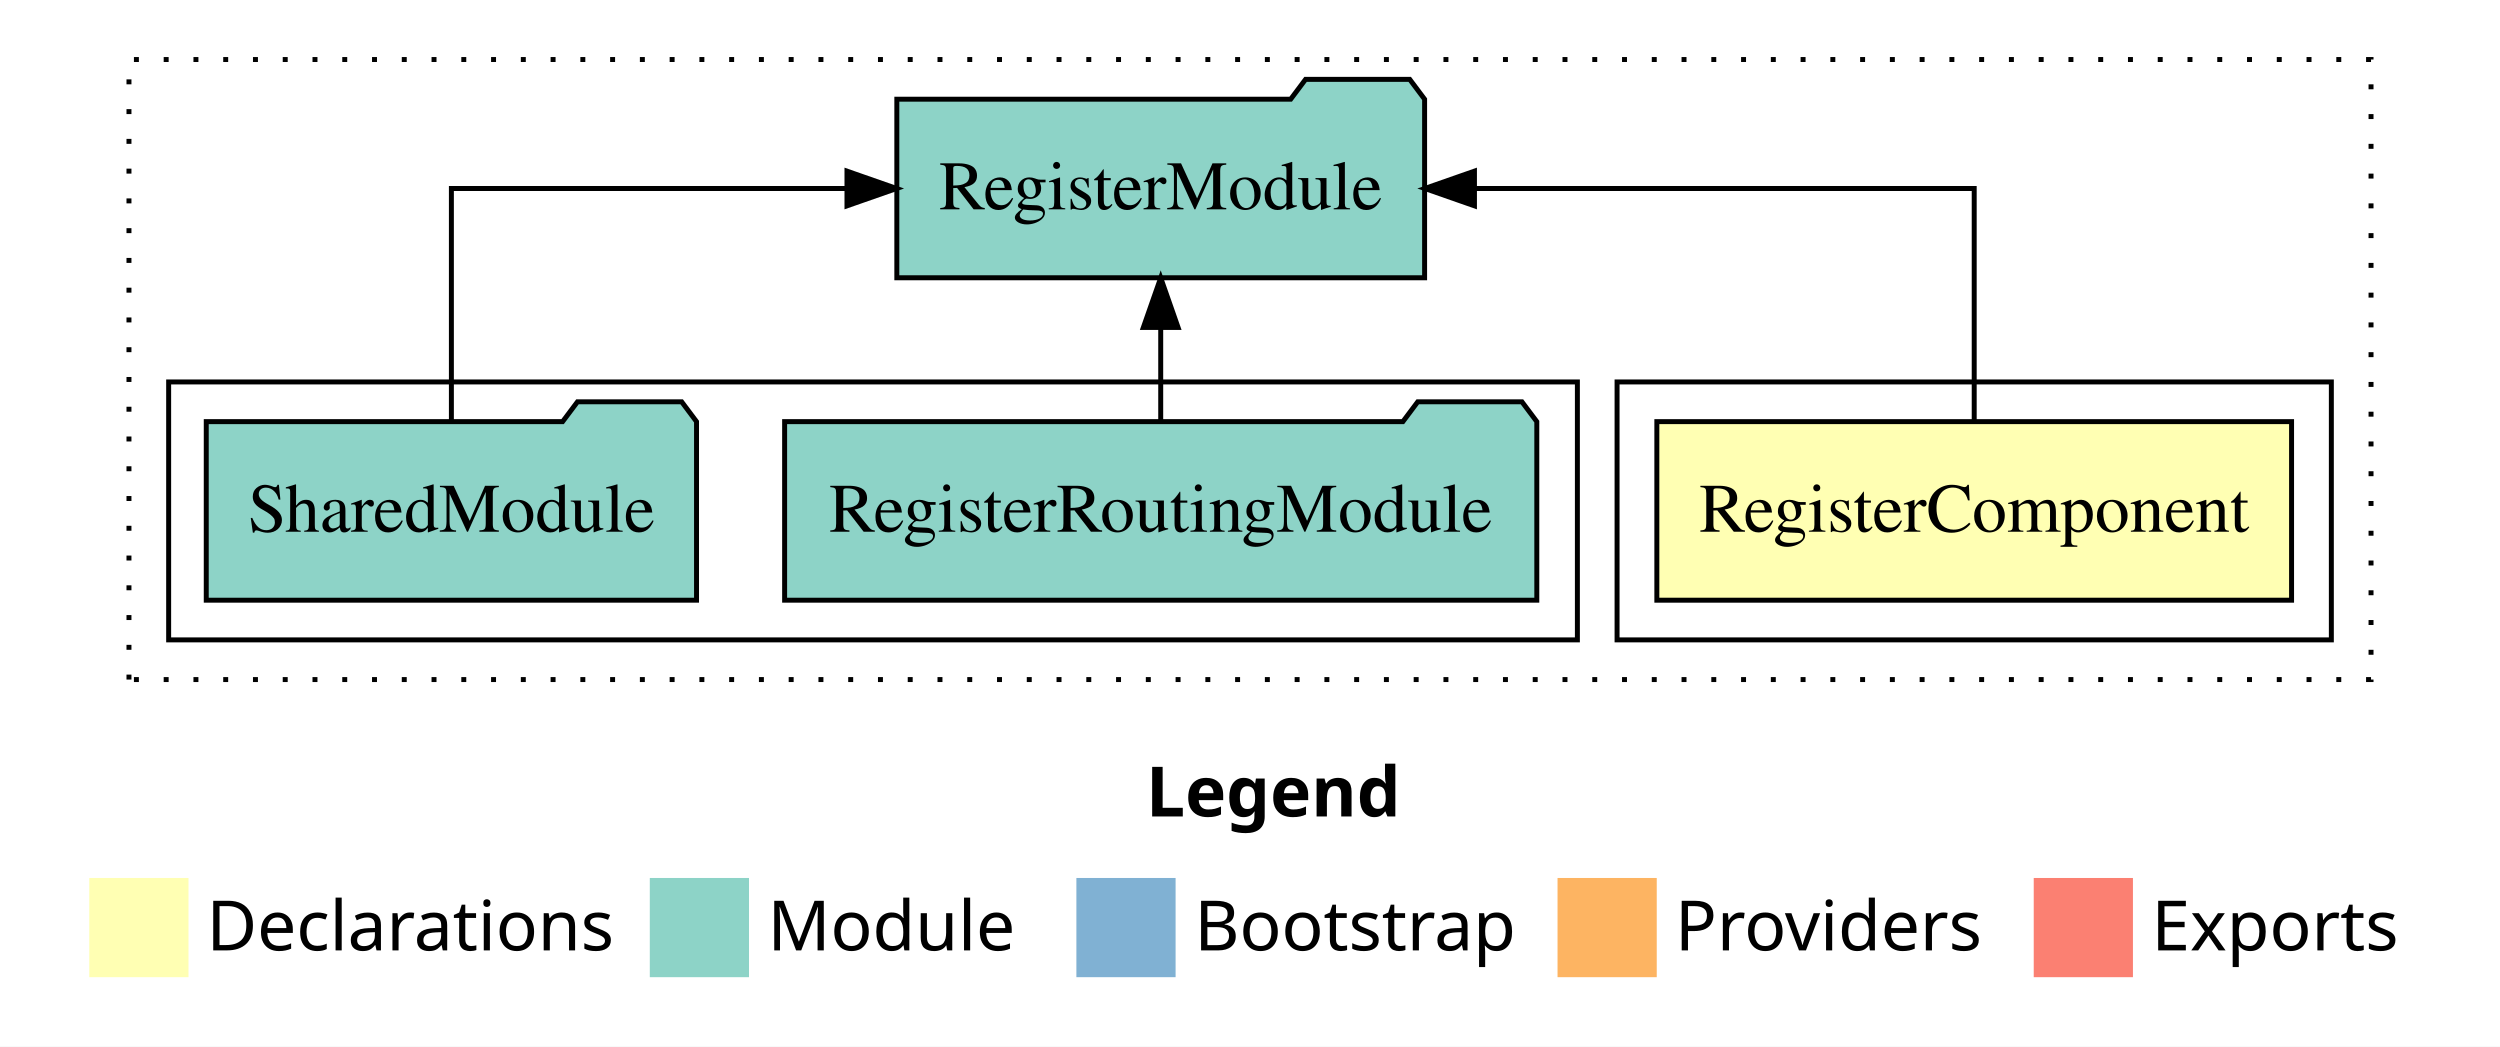
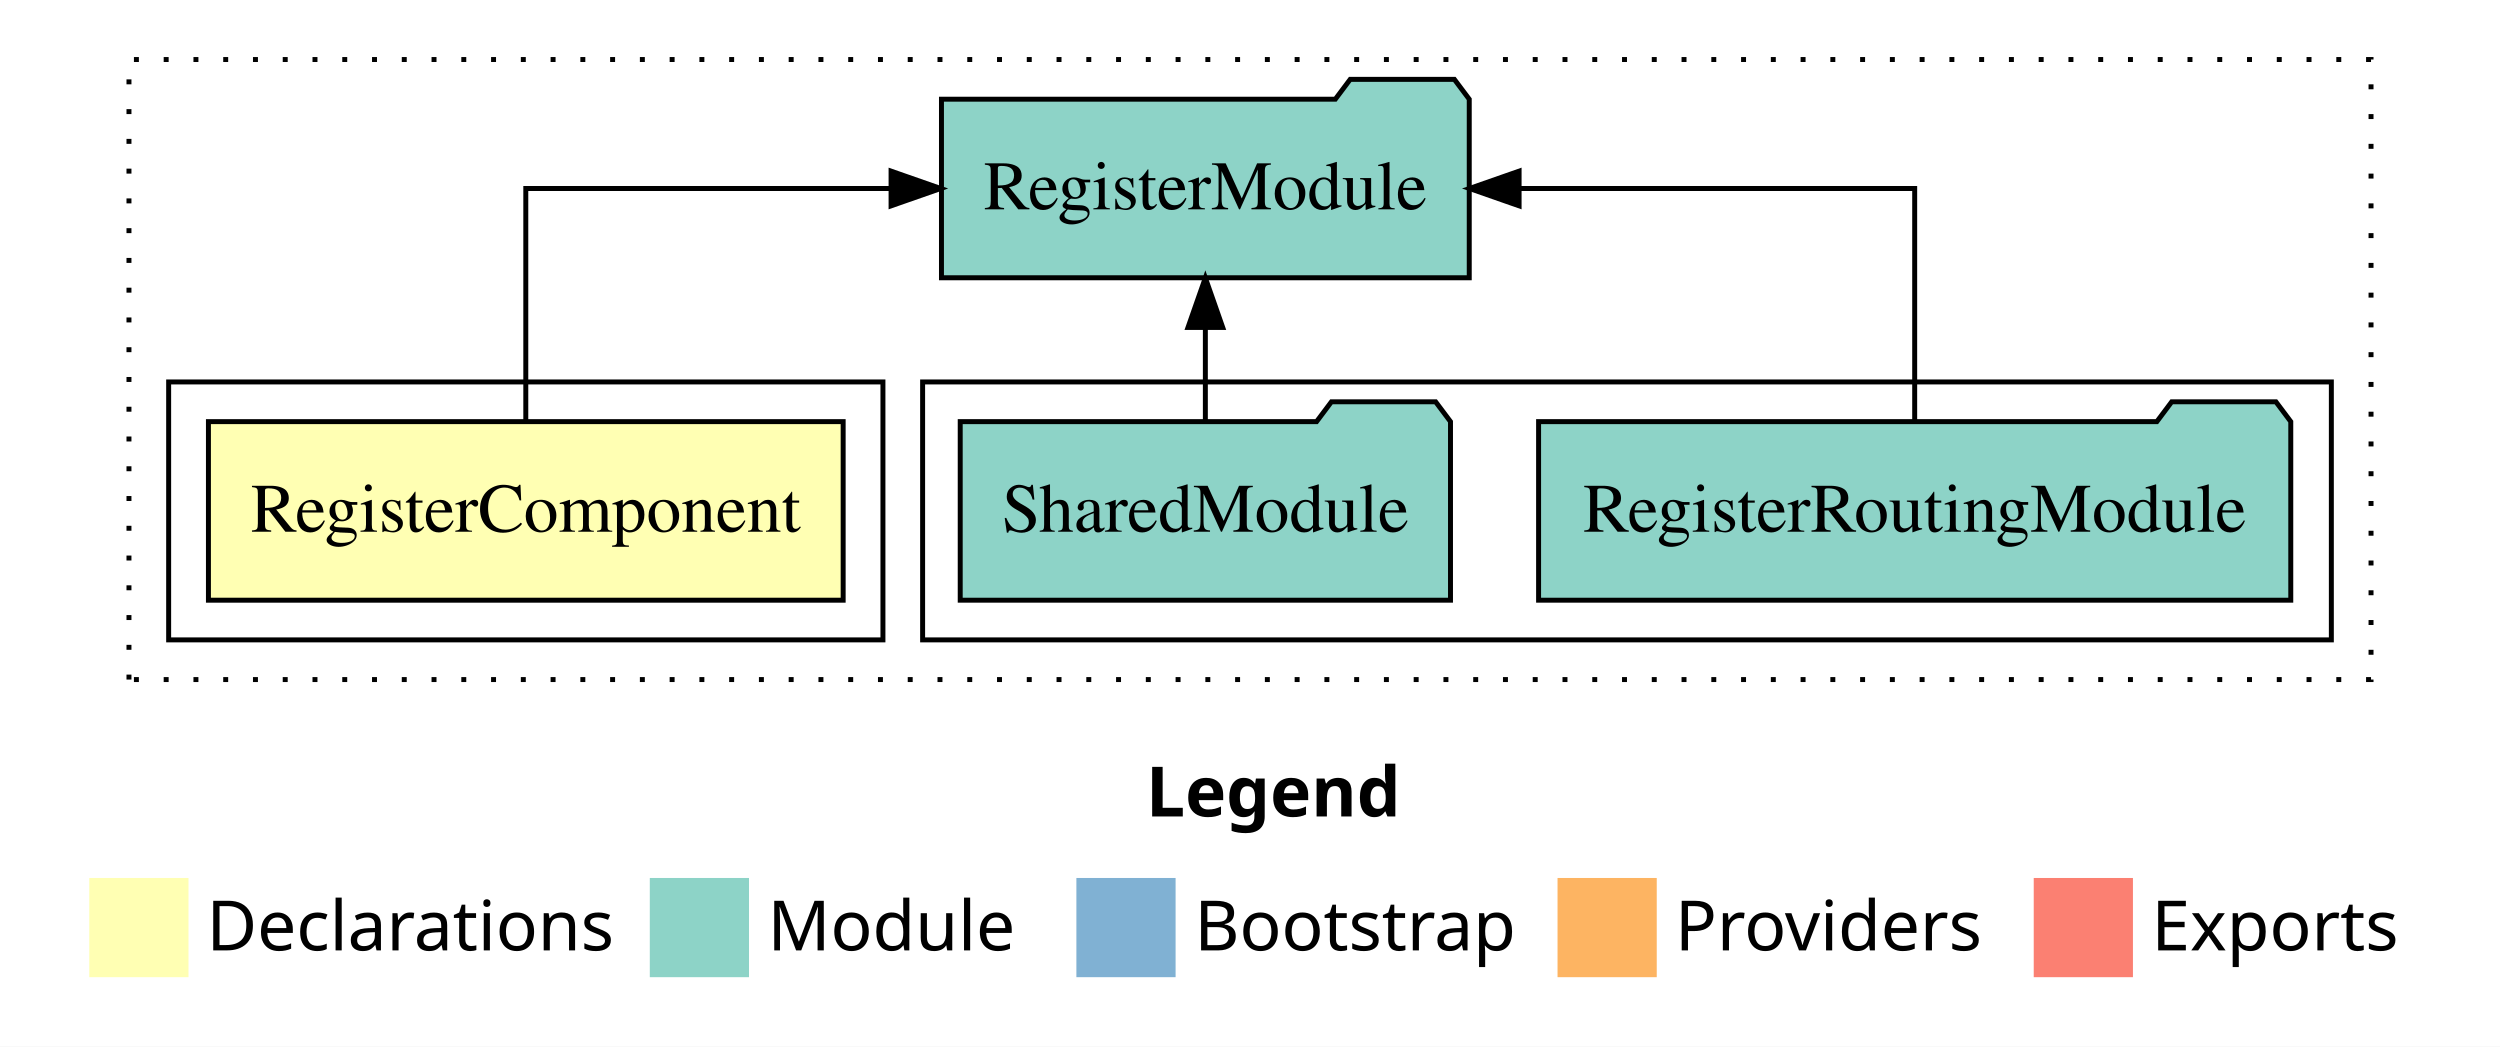
<svg xmlns="http://www.w3.org/2000/svg" width="504pt" height="211pt" viewBox="0.00 0.00 504.00 211.00">
  <g id="graph0" class="graph" transform="scale(1 1) rotate(0) translate(4 207)">
    <polygon fill="white" stroke="transparent" points="-4,4 -4,-207 500,-207 500,4 -4,4" />
    <text text-anchor="start" x="227.01" y="-42.4" font-family="Times-12" font-weight="bold" font-size="14.00">Legend</text>
    <polygon fill="#ffffb3" stroke="transparent" points="14,-10 14,-30 34,-30 34,-10 14,-10" />
    <text text-anchor="start" x="37.63" y="-15.4" font-family="Times-12" font-size="14.00">  Declarations</text>
    <polygon fill="#8dd3c7" stroke="transparent" points="127,-10 127,-30 147,-30 147,-10 127,-10" />
    <text text-anchor="start" x="150.73" y="-15.4" font-family="Times-12" font-size="14.00">  Module</text>
    <polygon fill="#80b1d3" stroke="transparent" points="213,-10 213,-30 233,-30 233,-10 213,-10" />
    <text text-anchor="start" x="236.78" y="-15.4" font-family="Times-12" font-size="14.00">  Bootstrap</text>
    <polygon fill="#fdb462" stroke="transparent" points="310,-10 310,-30 330,-30 330,-10 310,-10" />
    <text text-anchor="start" x="333.67" y="-15.4" font-family="Times-12" font-size="14.00">  Providers</text>
    <polygon fill="#fb8072" stroke="transparent" points="406,-10 406,-30 426,-30 426,-10 406,-10" />
    <text text-anchor="start" x="429.73" y="-15.4" font-family="Times-12" font-size="14.00">  Exports</text>
    <g id="clust1" class="cluster">
      <polygon fill="none" stroke="black" stroke-dasharray="1,5" points="22,-70 22,-195 474,-195 474,-70 22,-70" />
    </g>
+     <g id="clust4" class="cluster">
+       <polygon fill="none" stroke="black" points="182,-78 182,-130 466,-130 466,-78 182,-78" />
+     </g>
    <g id="clust2" class="cluster">
-       <polygon fill="none" stroke="black" points="322,-78 322,-130 466,-130 466,-78 322,-78" />
-     </g>
-     <g id="clust4" class="cluster">
-       <polygon fill="none" stroke="black" points="30,-78 30,-130 314,-130 314,-78 30,-78" />
+       <polygon fill="none" stroke="black" points="30,-78 30,-130 174,-130 174,-78 30,-78" />
    </g>
    <g id="node1" class="node">
-       <polygon fill="#ffffb3" stroke="black" points="457.98,-122 330.02,-122 330.02,-86 457.98,-86 457.98,-122" />
-       <text text-anchor="middle" x="394" y="-99.8" font-family="Times,serif" font-size="14.00">RegisterComponent</text>
+       <polygon fill="#ffffb3" stroke="black" points="165.98,-122 38.02,-122 38.02,-86 165.98,-86 165.98,-122" />
+       <text text-anchor="middle" x="102" y="-99.8" font-family="Times,serif" font-size="14.00">RegisterComponent</text>
    </g>
    <g id="node2" class="node">
-       <polygon fill="#8dd3c7" stroke="black" points="283.2,-187 280.2,-191 259.2,-191 256.2,-187 176.8,-187 176.8,-151 283.2,-151 283.2,-187" />
-       <text text-anchor="middle" x="230" y="-164.8" font-family="Times,serif" font-size="14.00">RegisterModule</text>
+       <polygon fill="#8dd3c7" stroke="black" points="292.2,-187 289.2,-191 268.2,-191 265.2,-187 185.8,-187 185.8,-151 292.2,-151 292.2,-187" />
+       <text text-anchor="middle" x="239" y="-164.8" font-family="Times,serif" font-size="14.00">RegisterModule</text>
    </g>
    <g id="edge1" class="edge">
-       <path fill="none" stroke="black" d="M394,-122.11C394,-141.34 394,-169 394,-169 394,-169 293.25,-169 293.25,-169" />
-       <polygon fill="black" stroke="black" points="293.25,-165.5 283.25,-169 293.25,-172.5 293.25,-165.5" />
+       <path fill="none" stroke="black" d="M102,-122.11C102,-141.34 102,-169 102,-169 102,-169 175.64,-169 175.64,-169" />
+       <polygon fill="black" stroke="black" points="175.64,-172.5 185.64,-169 175.64,-165.5 175.64,-172.5" />
    </g>
    <g id="node3" class="node">
-       <polygon fill="#8dd3c7" stroke="black" points="305.82,-122 302.82,-126 281.82,-126 278.82,-122 154.18,-122 154.18,-86 305.82,-86 305.82,-122" />
-       <text text-anchor="middle" x="230" y="-99.8" font-family="Times,serif" font-size="14.00">RegisterRoutingModule</text>
+       <polygon fill="#8dd3c7" stroke="black" points="457.82,-122 454.82,-126 433.82,-126 430.82,-122 306.18,-122 306.18,-86 457.82,-86 457.82,-122" />
+       <text text-anchor="middle" x="382" y="-99.8" font-family="Times,serif" font-size="14.00">RegisterRoutingModule</text>
    </g>
    <g id="edge2" class="edge">
-       <path fill="none" stroke="black" d="M230,-122.11C230,-122.11 230,-140.99 230,-140.99" />
-       <polygon fill="black" stroke="black" points="226.5,-140.99 230,-150.99 233.5,-140.99 226.5,-140.99" />
+       <path fill="none" stroke="black" d="M382,-122.11C382,-141.34 382,-169 382,-169 382,-169 302.25,-169 302.25,-169" />
+       <polygon fill="black" stroke="black" points="302.25,-165.5 292.25,-169 302.25,-172.5 302.25,-165.5" />
    </g>
    <g id="node4" class="node">
-       <polygon fill="#8dd3c7" stroke="black" points="136.42,-122 133.42,-126 112.42,-126 109.42,-122 37.58,-122 37.58,-86 136.42,-86 136.42,-122" />
-       <text text-anchor="middle" x="87" y="-99.8" font-family="Times,serif" font-size="14.00">SharedModule</text>
+       <polygon fill="#8dd3c7" stroke="black" points="288.42,-122 285.42,-126 264.42,-126 261.42,-122 189.58,-122 189.58,-86 288.42,-86 288.42,-122" />
+       <text text-anchor="middle" x="239" y="-99.8" font-family="Times,serif" font-size="14.00">SharedModule</text>
    </g>
    <g id="edge3" class="edge">
-       <path fill="none" stroke="black" d="M87,-122.11C87,-141.34 87,-169 87,-169 87,-169 166.75,-169 166.75,-169" />
-       <polygon fill="black" stroke="black" points="166.75,-172.5 176.75,-169 166.75,-165.5 166.75,-172.5" />
+       <path fill="none" stroke="black" d="M239,-122.11C239,-122.11 239,-140.99 239,-140.99" />
+       <polygon fill="black" stroke="black" points="235.5,-140.99 239,-150.99 242.5,-140.99 235.5,-140.99" />
    </g>
  </g>
</svg>
